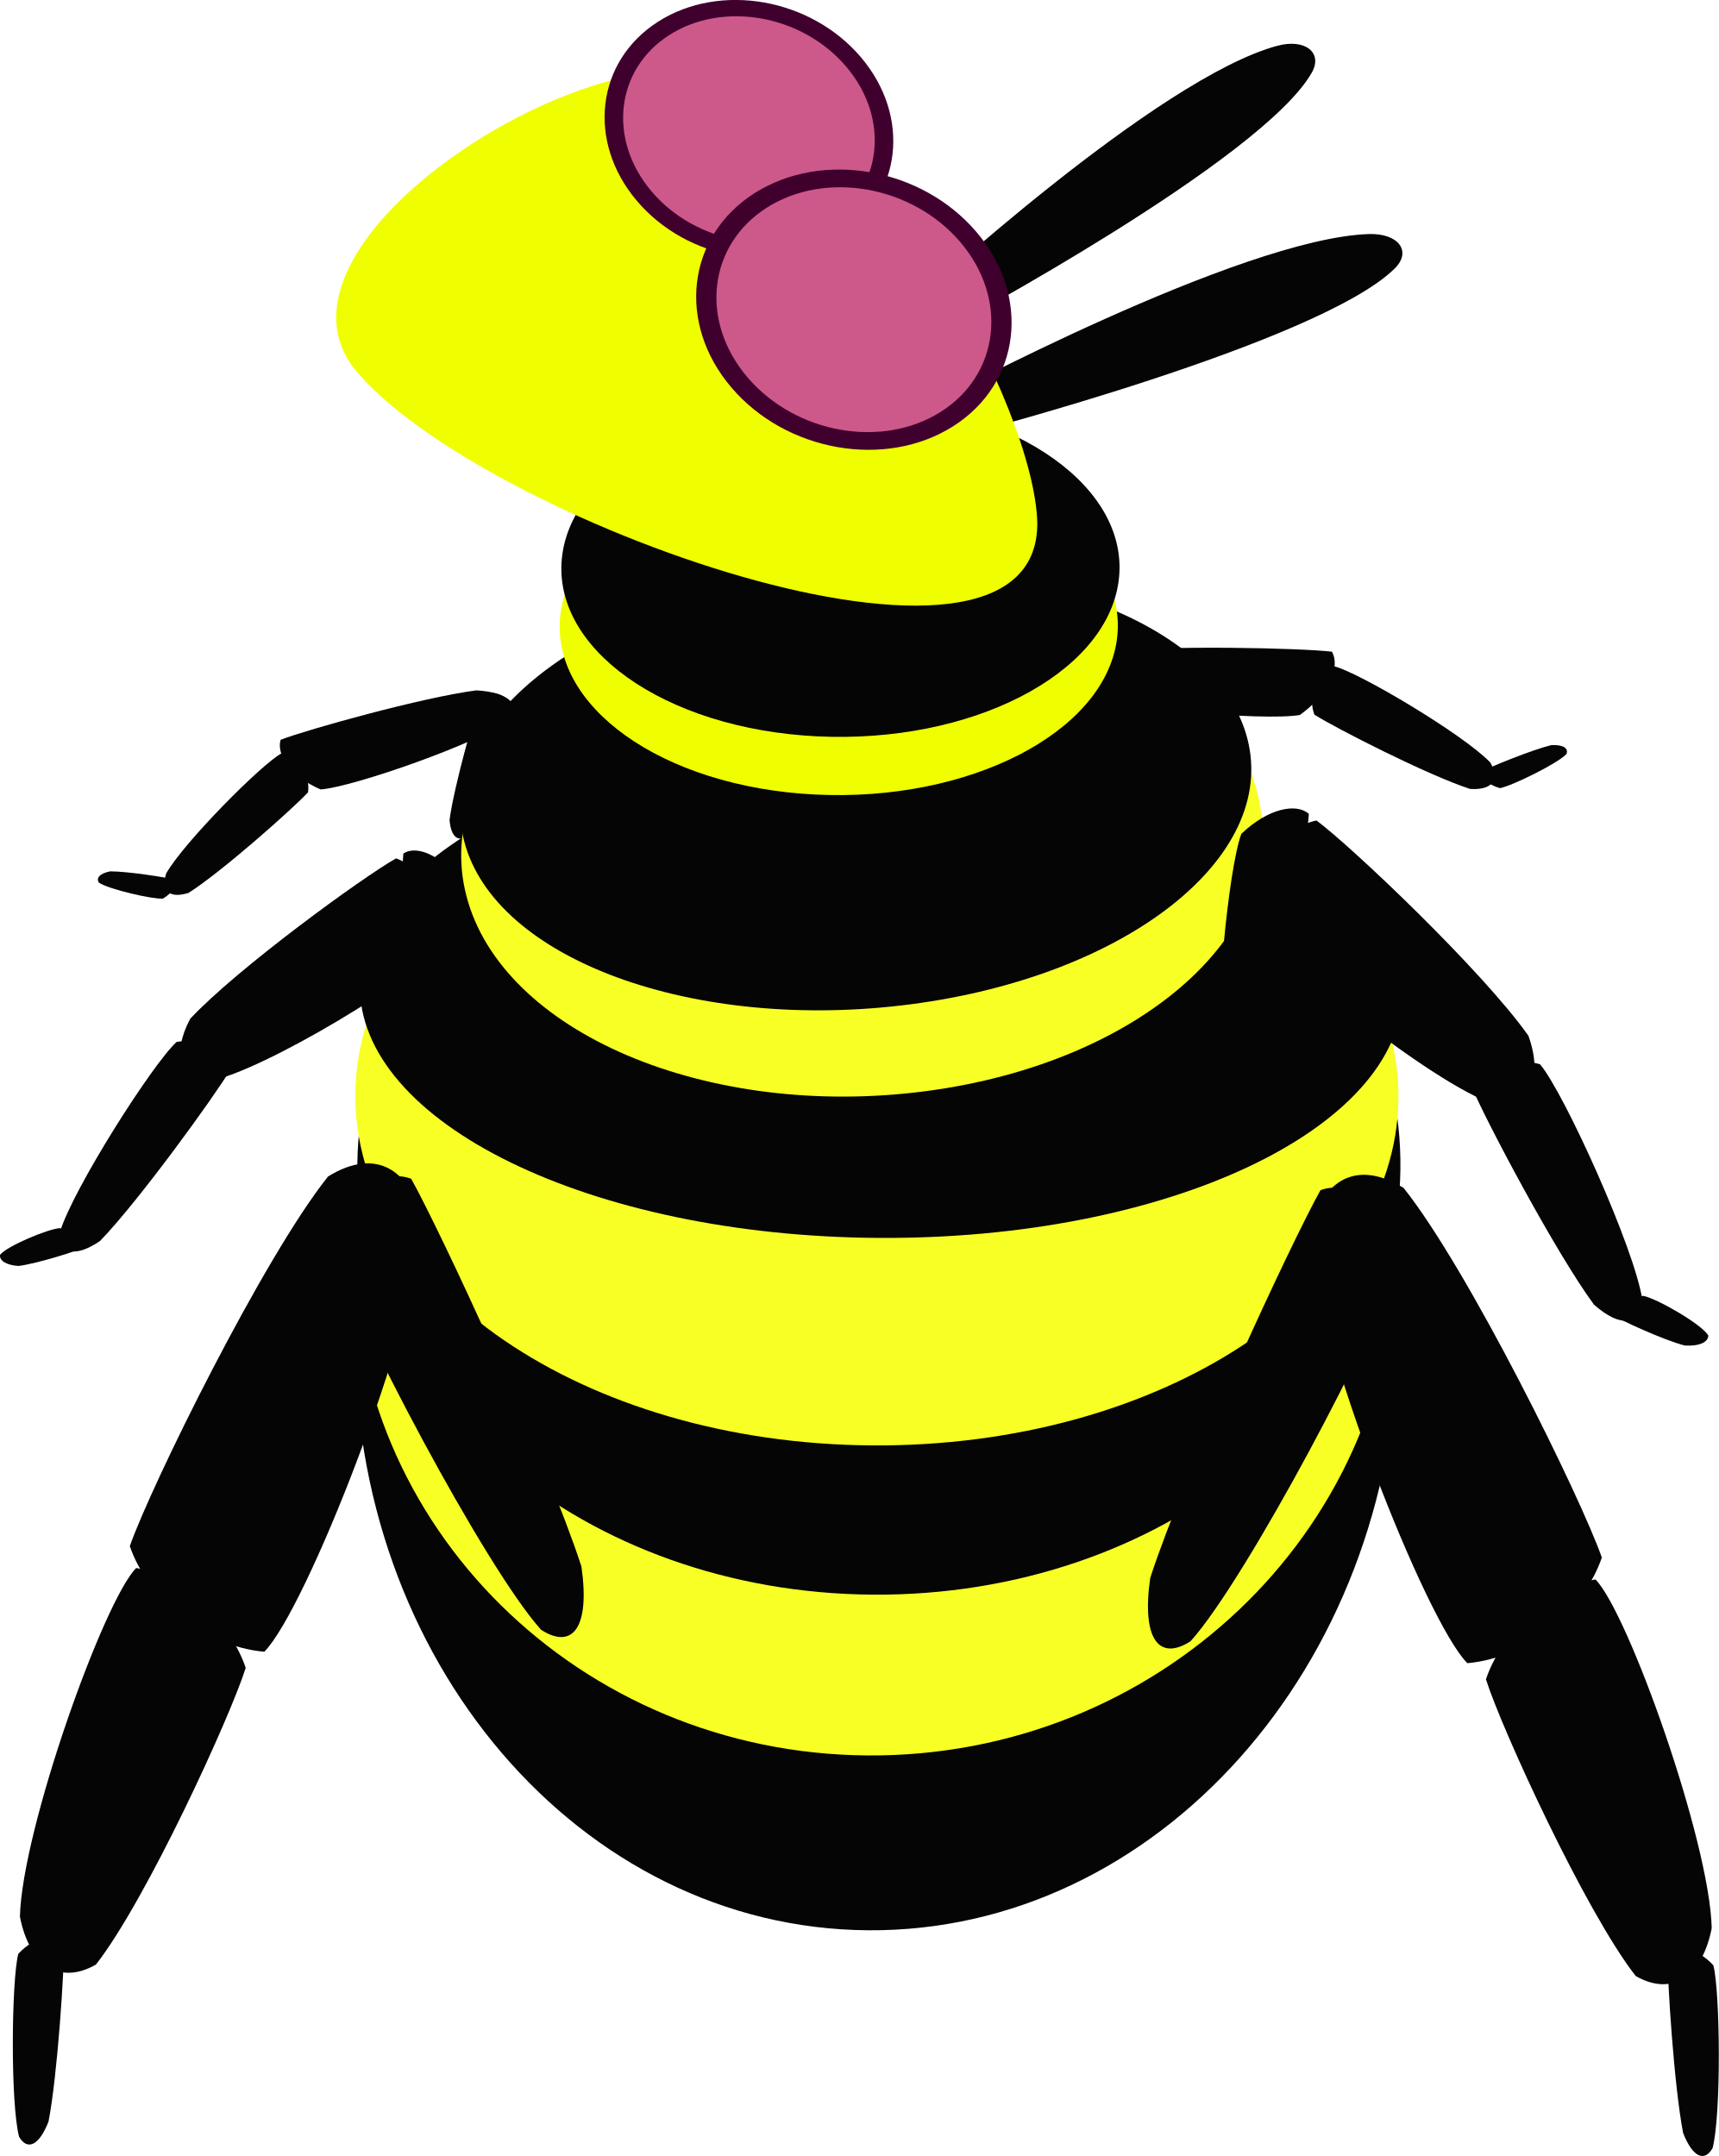
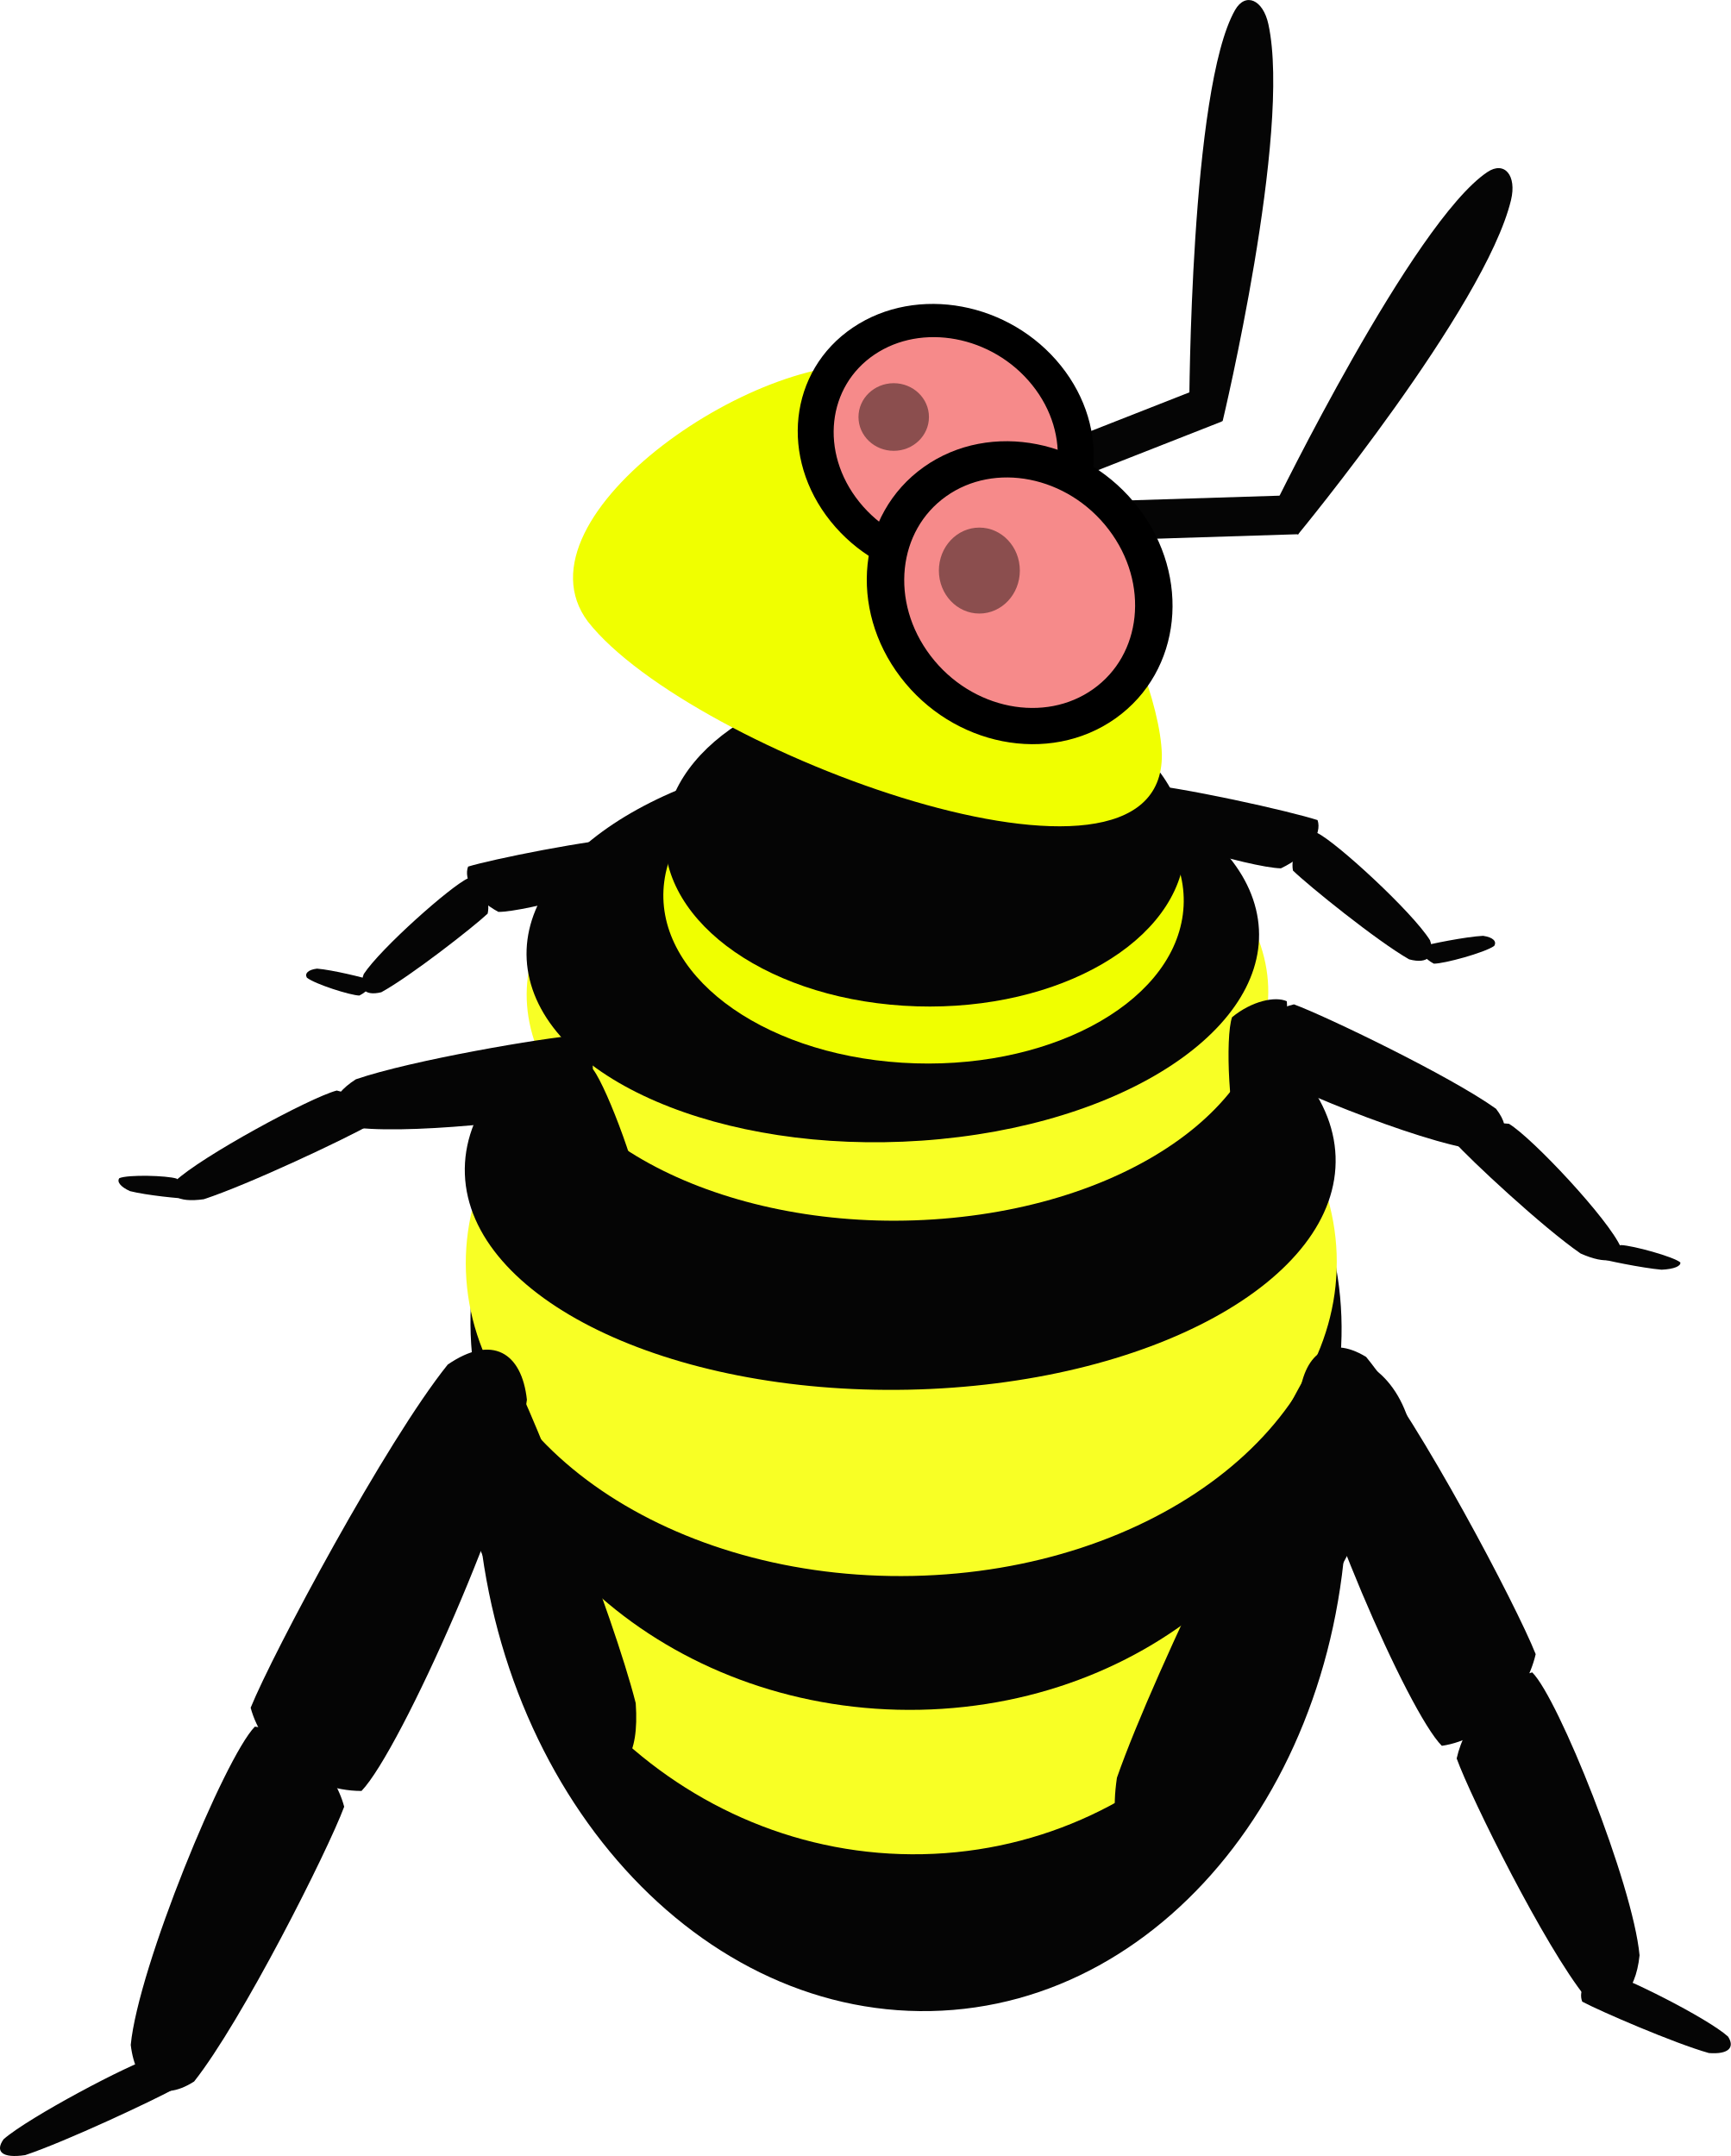
- <svg xmlns="http://www.w3.org/2000/svg" width="179.61" height="225.328" viewBox="0 0 47.522 59.618" version="1.1" id="svg5">
+ <svg xmlns="http://www.w3.org/2000/svg" xmlns:xlink="http://www.w3.org/1999/xlink" width="259.63" height="323.438" viewBox="0 0 68.694 85.576" version="1.1" id="svg5">
  <defs id="defs2" />
-   <g id="layer1" transform="translate(-54.63493,-86.96904)">
-     <path id="path117403" style="fill:#050505;stroke-width:1.041;stroke-linecap:round;stroke-linejoin:round" d="m 80.529,98.059 0.716,0.951 c 0,0 9.87,-2.555 11.953,-4.618 0.479,-0.474 0.101,-0.977 -0.716,-0.951 -3.551,0.114 -11.953,4.618 -11.953,4.618 z" />
-     <path id="rect115545" style="fill:#050505;stroke-width:1.017;stroke-linecap:round;stroke-linejoin:round" d="m 80.026,95.231 0.95,0.743 c 0,0 8.562,-4.586 9.928,-6.997 0.314,-0.554 -0.188,-0.947 -0.95,-0.743 -3.314,0.888 -9.928,6.997 -9.928,6.997 z" />
-     <g id="g18128" transform="matrix(0.2617529,-0.845118,0.8353017,0.1582582,-57.06262,162.5802)">
-       <path id="path18105" style="fill:#050505;stroke-width:0.068;stroke-linejoin:bevel" d="m 90.073,143.472 c -0.117,0.457 0.143,0.643 0.743,0.364 0.969,-0.724 2.982,-2.711 3.432,-3.235 0.031,-0.413 -0.314,-0.819 -0.916,-0.836 -0.582,0.378 -2.792,2.82 -3.259,3.706 z" />
-       <path id="path18000" style="fill:#050505;stroke-width:0.108;stroke-linejoin:bevel" d="m 93.069,140.077 c 0.317,-0.551 0.871,-0.396 1.408,0.593 0.578,1.84 1.271,6.089 1.342,7.11 -0.391,0.406 -1.293,0.341 -2.143,-0.386 -0.406,-1.054 -0.894,-5.952 -0.608,-7.316 z" />
-       <path id="path18120" style="fill:#050505;stroke-width:0.085;stroke-linejoin:bevel" d="m 93.328,153.798 c -0.451,0.465 -0.848,0.384 -0.942,-0.366 0.17,-1.428 1.086,-4.774 1.383,-5.586 0.46,-0.355 1.173,-0.373 1.612,0.144 -0.036,0.812 -1.345,4.694 -2.054,5.807 z" />
-       <path id="path18122" style="fill:#050505;stroke-width:0.036;stroke-linejoin:bevel" d="m 94.026,156.105 c 0.19,0.019 0.281,-0.185 0.189,-0.562 -0.267,-0.571 -1.027,-1.692 -1.231,-1.932 -0.175,0.034 -0.364,0.327 -0.399,0.745 0.136,0.35 1.083,1.547 1.441,1.749 z" />
-     </g>
-     <g id="g18138" transform="matrix(-0.3912714,-0.6992138,-0.6876412,0.3241688,201.5053,126.5174)">
-       <path id="path18130" style="fill:#050505;stroke-width:0.068;stroke-linejoin:bevel" d="m 90.073,143.472 c -0.117,0.457 0.143,0.643 0.743,0.364 0.969,-0.724 2.982,-2.711 3.432,-3.235 0.031,-0.413 -0.314,-0.819 -0.916,-0.836 -0.582,0.378 -2.792,2.82 -3.259,3.706 z" />
-       <path id="path18132" style="fill:#050505;stroke-width:0.108;stroke-linejoin:bevel" d="m 93.069,140.077 c 0.317,-0.551 0.871,-0.396 1.408,0.593 0.578,1.84 1.271,6.089 1.342,7.11 -0.391,0.406 -1.293,0.341 -2.143,-0.386 -0.406,-1.054 -0.894,-5.952 -0.608,-7.316 z" />
-       <path id="path18134" style="fill:#050505;stroke-width:0.085;stroke-linejoin:bevel" d="m 93.328,153.798 c -0.451,0.465 -0.848,0.384 -0.942,-0.366 0.17,-1.428 1.086,-4.774 1.383,-5.586 0.46,-0.355 1.173,-0.373 1.612,0.144 -0.036,0.812 -1.345,4.694 -2.054,5.807 z" />
-       <path id="path18136" style="fill:#050505;stroke-width:0.036;stroke-linejoin:bevel" d="m 94.026,156.105 c 0.19,0.019 0.281,-0.185 0.189,-0.562 -0.267,-0.571 -1.027,-1.692 -1.231,-1.932 -0.175,0.034 -0.364,0.327 -0.399,0.745 0.136,0.35 1.083,1.547 1.441,1.749 z" />
-     </g>
-     <g id="g4846" transform="matrix(0.01459006,-1.053462,-1.343695,-0.00899471,244.2649,205.851)">
-       <ellipse style="fill:#050505;fill-opacity:1;stroke-width:0.277;stroke-linejoin:bevel" id="path846" cx="76.773" cy="123.923" rx="15.65" ry="10.731" />
-       <ellipse style="fill:#f8ff25;fill-opacity:1;stroke-width:0.254;stroke-linejoin:bevel" id="ellipse1398" cx="78.945" cy="123.984" rx="13.233" ry="10.731" />
-       <ellipse style="fill:#050505;fill-opacity:1;stroke-width:0.234;stroke-linejoin:bevel" id="ellipse1840" cx="81.178" cy="123.923" rx="11.245" ry="10.731" />
-       <ellipse style="fill:#f8ff25;fill-opacity:1;stroke-width:0.212;stroke-linejoin:bevel" id="ellipse1842" cx="83.014" cy="123.984" rx="9.164" ry="10.731" />
-       <ellipse style="fill:#050505;fill-opacity:1;stroke-width:0.179;stroke-linejoin:bevel" id="ellipse1844" cx="85.86" cy="123.923" rx="6.563" ry="10.731" />
-     </g>
-     <g id="g4839" transform="matrix(-0.2319883,-0.9030132,-1.123103,0.1466737,240.409,185.9367)">
+   <g id="layer1" transform="translate(-48.32169,-77.46625)">
+     <use x="0" y="0" xlink:href="#rect76516" id="use78163" transform="matrix(0.9444497,-0.3374552,0.320086,0.9444497,-29.06386,34.69875)" width="100%" height="100%" />
+     <rect style="fill:#050505;fill-opacity:1;stroke:none;stroke-width:2.735;stroke-linecap:round;stroke-linejoin:round;stroke-miterlimit:4;stroke-dasharray:none;stroke-opacity:1;paint-order:stroke fill markers" id="rect76516" width="1.553" height="7.71" x="-101.759" y="-96.867" transform="matrix(-0.02980321,-0.9995558,-0.9995063,0.0314189,0,0)" />
+     <path id="path117403-5" style="fill:#050505;stroke-width:1.271;stroke-linecap:round;stroke-linejoin:round" d="m 96.846,94.184 -1.324,-0.566 c 0,0 0.031,-12.621 1.817,-15.753 0.411,-0.72 1.111,-0.421 1.324,0.566 0.93,4.294 -1.817,15.753 -1.817,15.753 z" />
+     <path id="path22857-2" style="fill:#050505;stroke-width:1.271;stroke-linecap:round;stroke-linejoin:round" d="m 99.833,98.685 -0.94,-1.113 c 0,0 5.5,-11.287 8.458,-13.275 0.68,-0.457 1.177,0.131 0.94,1.113 -1.03,4.27 -8.458,13.275 -8.458,13.275 z" />
+     <ellipse style="fill:#050505;fill-opacity:1;stroke-width:0.409;stroke-linejoin:bevel" id="path846" cx="-137.767" cy="-79.515" rx="21.252" ry="17.282" transform="matrix(-0.03628895,-0.9993413,-0.9997911,0.02043892,0,0)" />
+     <ellipse style="fill:#f8ff25;fill-opacity:1;stroke-width:0.376;stroke-linejoin:bevel" id="ellipse1398" cx="-134.817" cy="-79.417" rx="17.97" ry="17.282" transform="matrix(-0.03628895,-0.9993413,-0.9997911,0.02043892,0,0)" />
+     <ellipse style="fill:#050505;fill-opacity:1;stroke-width:0.347;stroke-linejoin:bevel" id="ellipse1840" cx="-131.784" cy="-79.515" rx="15.269" ry="17.282" transform="matrix(-0.03628895,-0.9993413,-0.9997911,0.02043892,0,0)" />
+     <ellipse style="fill:#f8ff25;fill-opacity:1;stroke-width:0.313;stroke-linejoin:bevel" id="ellipse1842" cx="-129.291" cy="-79.417" rx="12.444" ry="17.282" transform="matrix(-0.03628895,-0.9993413,-0.9997911,0.02043892,0,0)" />
+     <ellipse style="fill:#050505;fill-opacity:1;stroke-width:0.265;stroke-linejoin:bevel" id="ellipse1844" cx="-125.427" cy="-79.515" rx="8.913" ry="17.282" transform="matrix(-0.03628895,-0.9993413,-0.9997911,0.02043892,0,0)" />
+     <g id="g4839" transform="matrix(-0.2873718,-1.177834,-1.494898,0.1448956,297.2797,221.2349)">
      <ellipse style="fill:#f8ff25;fill-opacity:1;stroke-width:0.183;stroke-linejoin:bevel" id="ellipse4835" cx="103.697" cy="122.777" rx="7.573" ry="9.735" />
      <ellipse style="fill:#050505;fill-opacity:1;stroke-width:0.17;stroke-linejoin:bevel" id="ellipse4833" cx="105.319" cy="122.589" rx="6.563" ry="9.641" />
    </g>
-     <g id="g18533" transform="matrix(0.4854251,0.6041665,-0.5407942,0.4506801,94.59075,2.867858)">
-       <g id="g18112" transform="translate(2.942308,-12.11538)">
-         <path id="path17998" style="fill:#050505;stroke-width:0.167;stroke-linejoin:bevel" d="m 81.84,151.408 c -0.729,0.762 -1.6,0.499 -2.144,-0.954 -0.307,-2.671 0.059,-8.791 0.305,-10.253 0.799,-0.549 2.285,-0.388 3.446,0.715 0.301,1.536 -0.64,8.566 -1.608,10.492 z" />
-         <path id="path18103" style="fill:#050505;stroke-width:0.119;stroke-linejoin:bevel" d="m 82.568,159.692 c 0.557,0.531 1.047,0.221 1.16,-1.009 -0.213,-2.183 -1.351,-7.063 -1.72,-8.212 -0.568,-0.351 -1.447,-0.054 -1.988,0.964 0.047,1.269 1.671,6.817 2.548,8.257 z" />
-         <path id="path18107" style="fill:#050505;stroke-width:0.108;stroke-linejoin:bevel" d="m 87.036,144.091 c 0.102,0.627 -0.425,0.858 -1.466,0.431 -1.611,-1.06 -4.834,-3.915 -5.534,-4.661 0.046,-0.561 0.786,-1.081 1.904,-1.055 0.981,0.56 4.455,4.047 5.096,5.285 z" />
-       </g>
-       <path id="path18118" style="fill:#050505;stroke-width:0.044;stroke-linejoin:bevel" d="m 84.765,149.967 c 0.133,0.164 0.415,0.076 0.728,-0.29 0.371,-0.653 0.91,-2.12 0.992,-2.467 -0.176,-0.11 -0.628,-0.03 -1.084,0.268 -0.25,0.379 -0.716,2.05 -0.636,2.488 z" />
+     <g id="g85882" transform="matrix(-0.1013704,-0.7611679,-0.912924,0.08451952,182.8055,143.7977)">
+       <path id="path17998" style="fill:#050505;stroke-width:0.169;stroke-linejoin:bevel" d="m 42.56,127.442 c 0.649,0.829 1.601,0.706 2.388,-0.592 0.72,-2.489 1.251,-8.348 1.212,-9.771 -0.755,-0.637 -2.335,-0.702 -3.716,0.176 -0.545,1.413 -0.609,8.219 0.117,10.188 z" />
+       <path id="path18103" style="fill:#050505;stroke-width:0.12;stroke-linejoin:bevel" d="m 40.56,135.195 c -0.663,0.422 -1.13,0.056 -1.065,-1.127 0.549,-2.039 2.47,-6.504 3.028,-7.539 0.647,-0.251 1.524,0.159 1.938,1.205 -0.239,1.197 -2.768,6.223 -3.901,7.461 z" />
+       <path id="path18107" style="fill:#050505;stroke-width:0.108;stroke-linejoin:bevel" d="m 36.962,115.306 c -0.552,0.27 -0.393,0.844 0.604,1.479 1.852,0.755 6.127,1.85 7.153,2.017 0.405,-0.357 0.335,-1.275 -0.401,-2.202 -1.061,-0.508 -5.987,-1.456 -7.356,-1.294 z" />
+       <path id="path18118" style="fill:#050505;stroke-width:0.044;stroke-linejoin:bevel" d="m 40.984,137.571 c -0.164,0.136 -0.446,0.011 -0.719,-0.381 -0.291,-0.674 -0.637,-2.144 -0.671,-2.485 0.201,-0.079 0.662,0.063 1.095,0.413 0.205,0.396 0.444,2.049 0.295,2.453 z" />
    </g>
-     <g id="g14903" transform="matrix(0.0956905,-0.6851419,-1.021213,-0.05048294,192.765,181.5782)">
+     <g id="g14903" transform="matrix(0.1262649,-0.9622589,-1.366834,-0.08662569,239.0041,223.5888)">
      <ellipse style="fill:#f0ff00;fill-opacity:1;stroke-width:0.308;stroke-linejoin:bevel" id="path9417" cx="103.803" cy="122.279" rx="6.793" ry="7.529" />
      <ellipse style="fill:#050505;fill-opacity:1;stroke-width:0.308;stroke-linejoin:bevel" id="ellipse11237" cx="106.139" cy="122.452" rx="6.793" ry="7.529" />
    </g>
-     <g id="g113312" transform="translate(0.8715347,-7.315884)">
-       <path id="path18002" style="fill:#050505;stroke-width:0.159;stroke-linejoin:bevel" d="m 68.722,139.351 c 0.855,0.553 1.364,-0.026 1.117,-1.748 -0.949,-2.926 -3.89,-9.263 -4.707,-10.723 -0.812,-0.304 -1.806,0.379 -2.154,1.945 0.457,1.726 4.208,8.825 5.744,10.525 z" />
-       <g id="g887" transform="matrix(-0.2163118,-0.8921807,-0.7907532,0.193509,181.429,167.382)">
-         <path id="rect15412" style="fill:#050505;stroke-width:0.238;stroke-linejoin:bevel" d="m 71.551,127.118 c 1.657,-0.109 2.609,0.878 2.076,2.72 -1.922,2.801 -7.778,8.316 -9.394,9.5 -1.566,-0.153 -3.443,-1.562 -4.054,-3.594 0.936,-1.716 8.37,-7.611 11.372,-8.626 z" />
-         <path id="path18114" style="fill:#050505;stroke-width:0.195;stroke-linejoin:bevel" d="m 54.178,145.931 c -1.428,0.075 -2.307,-0.697 -1.947,-2.124 1.51,-2.163 6.275,-6.41 7.609,-7.319 1.364,0.128 3.066,1.233 3.707,2.814 -0.716,1.326 -6.827,5.859 -9.369,6.629 z" />
-         <path id="path18116" style="fill:#050505;stroke-width:0.08;stroke-linejoin:bevel" d="m 47.743,147.72 c -0.457,-0.152 -0.423,-0.571 0.233,-1.092 1.285,-0.666 4.347,-1.745 5.096,-1.936 0.36,0.225 0.445,0.881 0.029,1.591 -0.725,0.436 -4.3,1.456 -5.358,1.438 z" />
-       </g>
-     </g>
-     <g id="g18545" transform="matrix(-0.6754915,0.6216933,0.5512923,0.5989984,76.44925,-18.63098)">
+     <g id="g18545" transform="matrix(-0.7198873,0.5657297,0.7607043,0.4209875,61.95216,16.48538)">
      <g id="g18541" transform="translate(2.942308,-12.11538)">
        <path id="path18535" style="fill:#050505;stroke-width:0.167;stroke-linejoin:bevel" d="m 81.84,151.408 c -0.729,0.762 -1.6,0.499 -2.144,-0.954 -0.307,-2.671 0.059,-8.791 0.305,-10.253 0.799,-0.549 2.285,-0.388 3.446,0.715 0.301,1.536 -0.64,8.566 -1.608,10.492 z" />
        <path id="path18537" style="fill:#050505;stroke-width:0.119;stroke-linejoin:bevel" d="m 82.568,159.692 c 0.557,0.531 1.047,0.221 1.16,-1.009 -0.213,-2.183 -1.351,-7.063 -1.72,-8.212 -0.568,-0.351 -1.447,-0.054 -1.988,0.964 0.047,1.269 1.671,6.817 2.548,8.257 z" />
        <path id="path18539" style="fill:#050505;stroke-width:0.108;stroke-linejoin:bevel" d="m 87.036,144.091 c 0.102,0.627 -0.425,0.858 -1.466,0.431 -1.611,-1.06 -4.834,-3.915 -5.534,-4.661 0.046,-0.561 0.786,-1.081 1.904,-1.055 0.981,0.56 4.455,4.047 5.096,5.285 z" />
      </g>
      <path id="path18543" style="fill:#050505;stroke-width:0.044;stroke-linejoin:bevel" d="m 84.765,149.967 c 0.133,0.164 0.415,0.076 0.728,-0.29 0.371,-0.653 0.91,-2.12 0.992,-2.467 -0.176,-0.11 -0.628,-0.03 -1.084,0.268 -0.25,0.379 -0.716,2.05 -0.636,2.488 z" />
    </g>
-     <path id="ellipse4848" style="fill:#f0ff00;stroke-width:0.157;stroke-linejoin:bevel" d="m 83.314,101.412 c -0.082,-3.113 -4.348,-11.41 -9.107,-12.41 -3.851,-0.81 -12.412,4.752 -9.784,8.154 3.345,4.15 18.962,9.786 18.891,4.257 z" />
-     <ellipse style="fill:#cd598a;fill-opacity:1;stroke:#40002e;stroke-width:0.483;stroke-linejoin:bevel;stroke-miterlimit:4;stroke-dasharray:none;stroke-opacity:1" id="ellipse8628" cx="0.997" cy="117.915" rx="3.438" ry="3.649" transform="matrix(-0.8424884,0.5387145,0.646075,0.763274,0,0)" />
-     <g id="g113404" transform="matrix(-1,0,0,1,156.2758,-6.999426)">
+     <g id="g18128" transform="matrix(0.5069588,-0.9636474,0.9510761,0.3924828,-88.51284,144.353)">
+       <path id="path18105" style="fill:#050505;stroke-width:0.068;stroke-linejoin:bevel" d="m 90.073,143.472 c -0.117,0.457 0.143,0.643 0.743,0.364 0.969,-0.724 2.982,-2.711 3.432,-3.235 0.031,-0.413 -0.314,-0.819 -0.916,-0.836 -0.582,0.378 -2.792,2.82 -3.259,3.706 z" />
+       <path id="path18000" style="fill:#050505;stroke-width:0.108;stroke-linejoin:bevel" d="m 93.069,140.077 c 0.317,-0.551 0.871,-0.396 1.408,0.593 0.578,1.84 1.271,6.089 1.342,7.11 -0.391,0.406 -1.293,0.341 -2.143,-0.386 -0.406,-1.054 -0.894,-5.952 -0.608,-7.316 z" />
+       <path id="path18120" style="fill:#050505;stroke-width:0.085;stroke-linejoin:bevel" d="m 93.328,153.798 c -0.451,0.465 -0.848,0.384 -0.942,-0.366 0.17,-1.428 1.086,-4.774 1.383,-5.586 0.46,-0.355 1.173,-0.373 1.612,0.144 -0.036,0.812 -1.345,4.694 -2.054,5.807 z" />
+       <path id="path18122" style="fill:#050505;stroke-width:0.036;stroke-linejoin:bevel" d="m 94.026,156.105 c 0.19,0.019 0.281,-0.185 0.189,-0.562 -0.267,-0.571 -1.027,-1.692 -1.231,-1.932 -0.175,0.034 -0.364,0.327 -0.399,0.745 0.136,0.35 1.083,1.547 1.441,1.749 z" />
+     </g>
+     <path id="ellipse4848" style="fill:#f0ff00;stroke-width:0.192;stroke-linejoin:bevel" d="m 94.434,107.413 c -0.099,-3.853 -5.242,-14.125 -10.98,-15.364 -4.643,-1.002 -14.965,5.882 -11.796,10.094 4.033,5.137 22.862,12.115 22.776,5.269 z" />
+     <ellipse style="fill:#f68a8a;fill-opacity:1;stroke:#000000;stroke-width:1.373;stroke-linejoin:bevel;stroke-miterlimit:4;stroke-dasharray:none;stroke-opacity:1" id="ellipse8628" cx="-7.547" cy="127.26" rx="4.829" ry="5.208" transform="matrix(-0.8287977,0.5595483,0.6255002,0.780224,0,0)" />
+     <ellipse style="fill:#f68a8a;fill-opacity:1;stroke:#000000;stroke-width:1.462;stroke-linejoin:bevel;stroke-miterlimit:4;stroke-dasharray:none;stroke-opacity:1" id="ellipse18455" cx="-9.367" cy="133.826" rx="5.064" ry="5.543" transform="matrix(-0.8154869,0.5787755,0.6063994,0.7951603,0,0)" />
+     <ellipse style="fill:#8b4e4e;fill-opacity:1;stroke:none;stroke-width:3.031;stroke-linecap:round;stroke-linejoin:round;stroke-opacity:1;paint-order:stroke fill markers" id="path66792" cx="87.191" cy="100.113" rx="1.607" ry="1.706" />
+     <use x="0" y="0" xlink:href="#path66792" id="use66962" transform="matrix(0.870211,0,0,0.7868182,7.917624,15.24739)" width="100%" height="100%" />
+     <path id="path18130" style="fill:#050505;stroke-width:0.067;stroke-linejoin:bevel" d="m 74.377,115.357 c -0.076,0.431 -0.409,0.498 -0.881,0.048 -0.646,-0.961 -1.786,-3.37 -2.008,-3.976 0.143,-0.363 0.651,-0.588 1.248,-0.389 0.412,0.529 1.554,3.396 1.64,4.318 z" />
+     <path id="path18132" style="fill:#050505;stroke-width:0.102;stroke-linejoin:bevel" d="m 74.614,111.75 c 0.342,-0.471 -0.015,-0.917 -1.08,-1.068 -1.81,0.098 -5.731,0.902 -6.634,1.181 -0.188,0.488 0.233,1.277 1.202,1.798 1.067,0.011 5.46,-1.195 6.512,-1.91 z" />
+     <path id="path18134" style="fill:#050505;stroke-width:0.081;stroke-linejoin:bevel" d="m 62.76,116.125 c -0.215,0.562 0.016,0.892 0.696,0.725 1.153,-0.632 3.646,-2.58 4.22,-3.12 0.117,-0.533 -0.158,-1.18 -0.779,-1.402 -0.681,0.305 -3.472,2.787 -4.137,3.798 z" />
+     <path id="path18136" style="fill:#050505;stroke-width:0.035;stroke-linejoin:bevel" d="m 60.501,116.272 c -0.094,-0.165 0.044,-0.315 0.404,-0.359 0.598,0.048 1.867,0.356 2.155,0.459 0.042,0.169 -0.131,0.438 -0.475,0.609 -0.355,-0.005 -1.765,-0.455 -2.084,-0.709 z" />
+     <g id="g113312" transform="matrix(1.255507,-0.1117927,-0.09216704,1.272928,-1.106621,-22.77751)">
+       <path id="path18002" style="fill:#050505;stroke-width:0.159;stroke-linejoin:bevel" d="m 68.477,139.718 c 0.855,0.553 1.364,-0.026 1.117,-1.748 -0.949,-2.926 -3.89,-9.263 -4.707,-10.723 -0.812,-0.304 -1.806,0.379 -2.154,1.945 0.457,1.726 4.208,8.825 5.744,10.525 z" />
+       <g id="g887" transform="matrix(-0.2163118,-0.8921807,-0.7907532,0.193509,181.429,167.382)">
+         <path id="rect15412" style="fill:#050505;stroke-width:0.238;stroke-linejoin:bevel" d="m 71.551,127.118 c 1.657,-0.109 2.609,0.878 2.076,2.72 -1.922,2.801 -7.778,8.316 -9.394,9.5 -1.566,-0.153 -3.443,-1.562 -4.054,-3.594 0.936,-1.716 8.37,-7.611 11.372,-8.626 z" />
+         <path id="path18114" style="fill:#050505;stroke-width:0.195;stroke-linejoin:bevel" d="m 54.178,145.931 c -1.428,0.075 -2.307,-0.697 -1.947,-2.124 1.51,-2.163 6.275,-6.41 7.609,-7.319 1.364,0.128 3.066,1.233 3.707,2.814 -0.716,1.326 -6.827,5.859 -9.369,6.629 z" />
+         <path id="path18116" style="fill:#050505;stroke-width:0.08;stroke-linejoin:bevel" d="m 52.414,151.253 c -0.314,0.403 -0.637,0.191 -0.78,-0.701 0.003,-1.596 0.421,-5.184 0.582,-6.031 0.332,-0.272 0.895,-0.082 1.291,0.644 0.046,0.926 -0.634,5.014 -1.093,6.088 z" />
+       </g>
+     </g>
+     <g id="g113404" transform="matrix(-1.730475,0.166661,0.02921932,1.470443,209.4846,-65.94791)">
      <path id="path113394" style="fill:#050505;stroke-width:0.159;stroke-linejoin:bevel" d="m 68.722,139.351 c 0.855,0.553 1.364,-0.026 1.117,-1.748 -0.949,-2.926 -3.89,-9.263 -4.707,-10.723 -0.812,-0.304 -1.806,0.379 -2.154,1.945 0.457,1.726 4.208,8.825 5.744,10.525 z" />
-       <g id="g113402" transform="matrix(-0.2163118,-0.8921807,-0.7907532,0.193509,181.429,167.382)">
+       <g id="g113402" transform="matrix(-0.1015316,-0.7127258,-0.4947581,0.1845528,135.6572,155.4249)">
        <path id="path113396" style="fill:#050505;stroke-width:0.238;stroke-linejoin:bevel" d="m 71.551,127.118 c 1.657,-0.109 2.609,0.878 2.076,2.72 -1.922,2.801 -7.778,8.316 -9.394,9.5 -1.566,-0.153 -3.443,-1.562 -4.054,-3.594 0.936,-1.716 8.37,-7.611 11.372,-8.626 z" />
        <path id="path113398" style="fill:#050505;stroke-width:0.195;stroke-linejoin:bevel" d="m 54.178,145.931 c -1.428,0.075 -2.307,-0.697 -1.947,-2.124 1.51,-2.163 6.275,-6.41 7.609,-7.319 1.364,0.128 3.066,1.233 3.707,2.814 -0.716,1.326 -6.827,5.859 -9.369,6.629 z" />
-         <path id="path113400" style="fill:#050505;stroke-width:0.08;stroke-linejoin:bevel" d="m 47.743,147.72 c -0.457,-0.152 -0.423,-0.571 0.233,-1.092 1.285,-0.666 4.347,-1.745 5.096,-1.936 0.36,0.225 0.445,0.881 0.029,1.591 -0.725,0.436 -4.3,1.456 -5.358,1.438 z" />
+         <path id="path113400" style="fill:#050505;stroke-width:0.08;stroke-linejoin:bevel" d="m 51.945,150.407 c -0.332,0.384 -0.645,0.154 -0.748,-0.745 0.075,-1.593 0.654,-5.153 0.853,-5.989 0.344,-0.253 0.898,-0.03 1.261,0.717 0.004,0.927 -0.859,4.971 -1.366,6.017 z" />
      </g>
    </g>
-     <ellipse style="fill:#cd598a;fill-opacity:1;stroke:#40002e;stroke-width:0.526;stroke-linejoin:bevel;stroke-miterlimit:4;stroke-dasharray:none;stroke-opacity:1" id="ellipse18455" cx="2.43" cy="123.8" rx="3.749" ry="3.971" transform="matrix(-0.8441125,0.536166,0.6485826,0.7611443,0,0)" />
  </g>
</svg>
